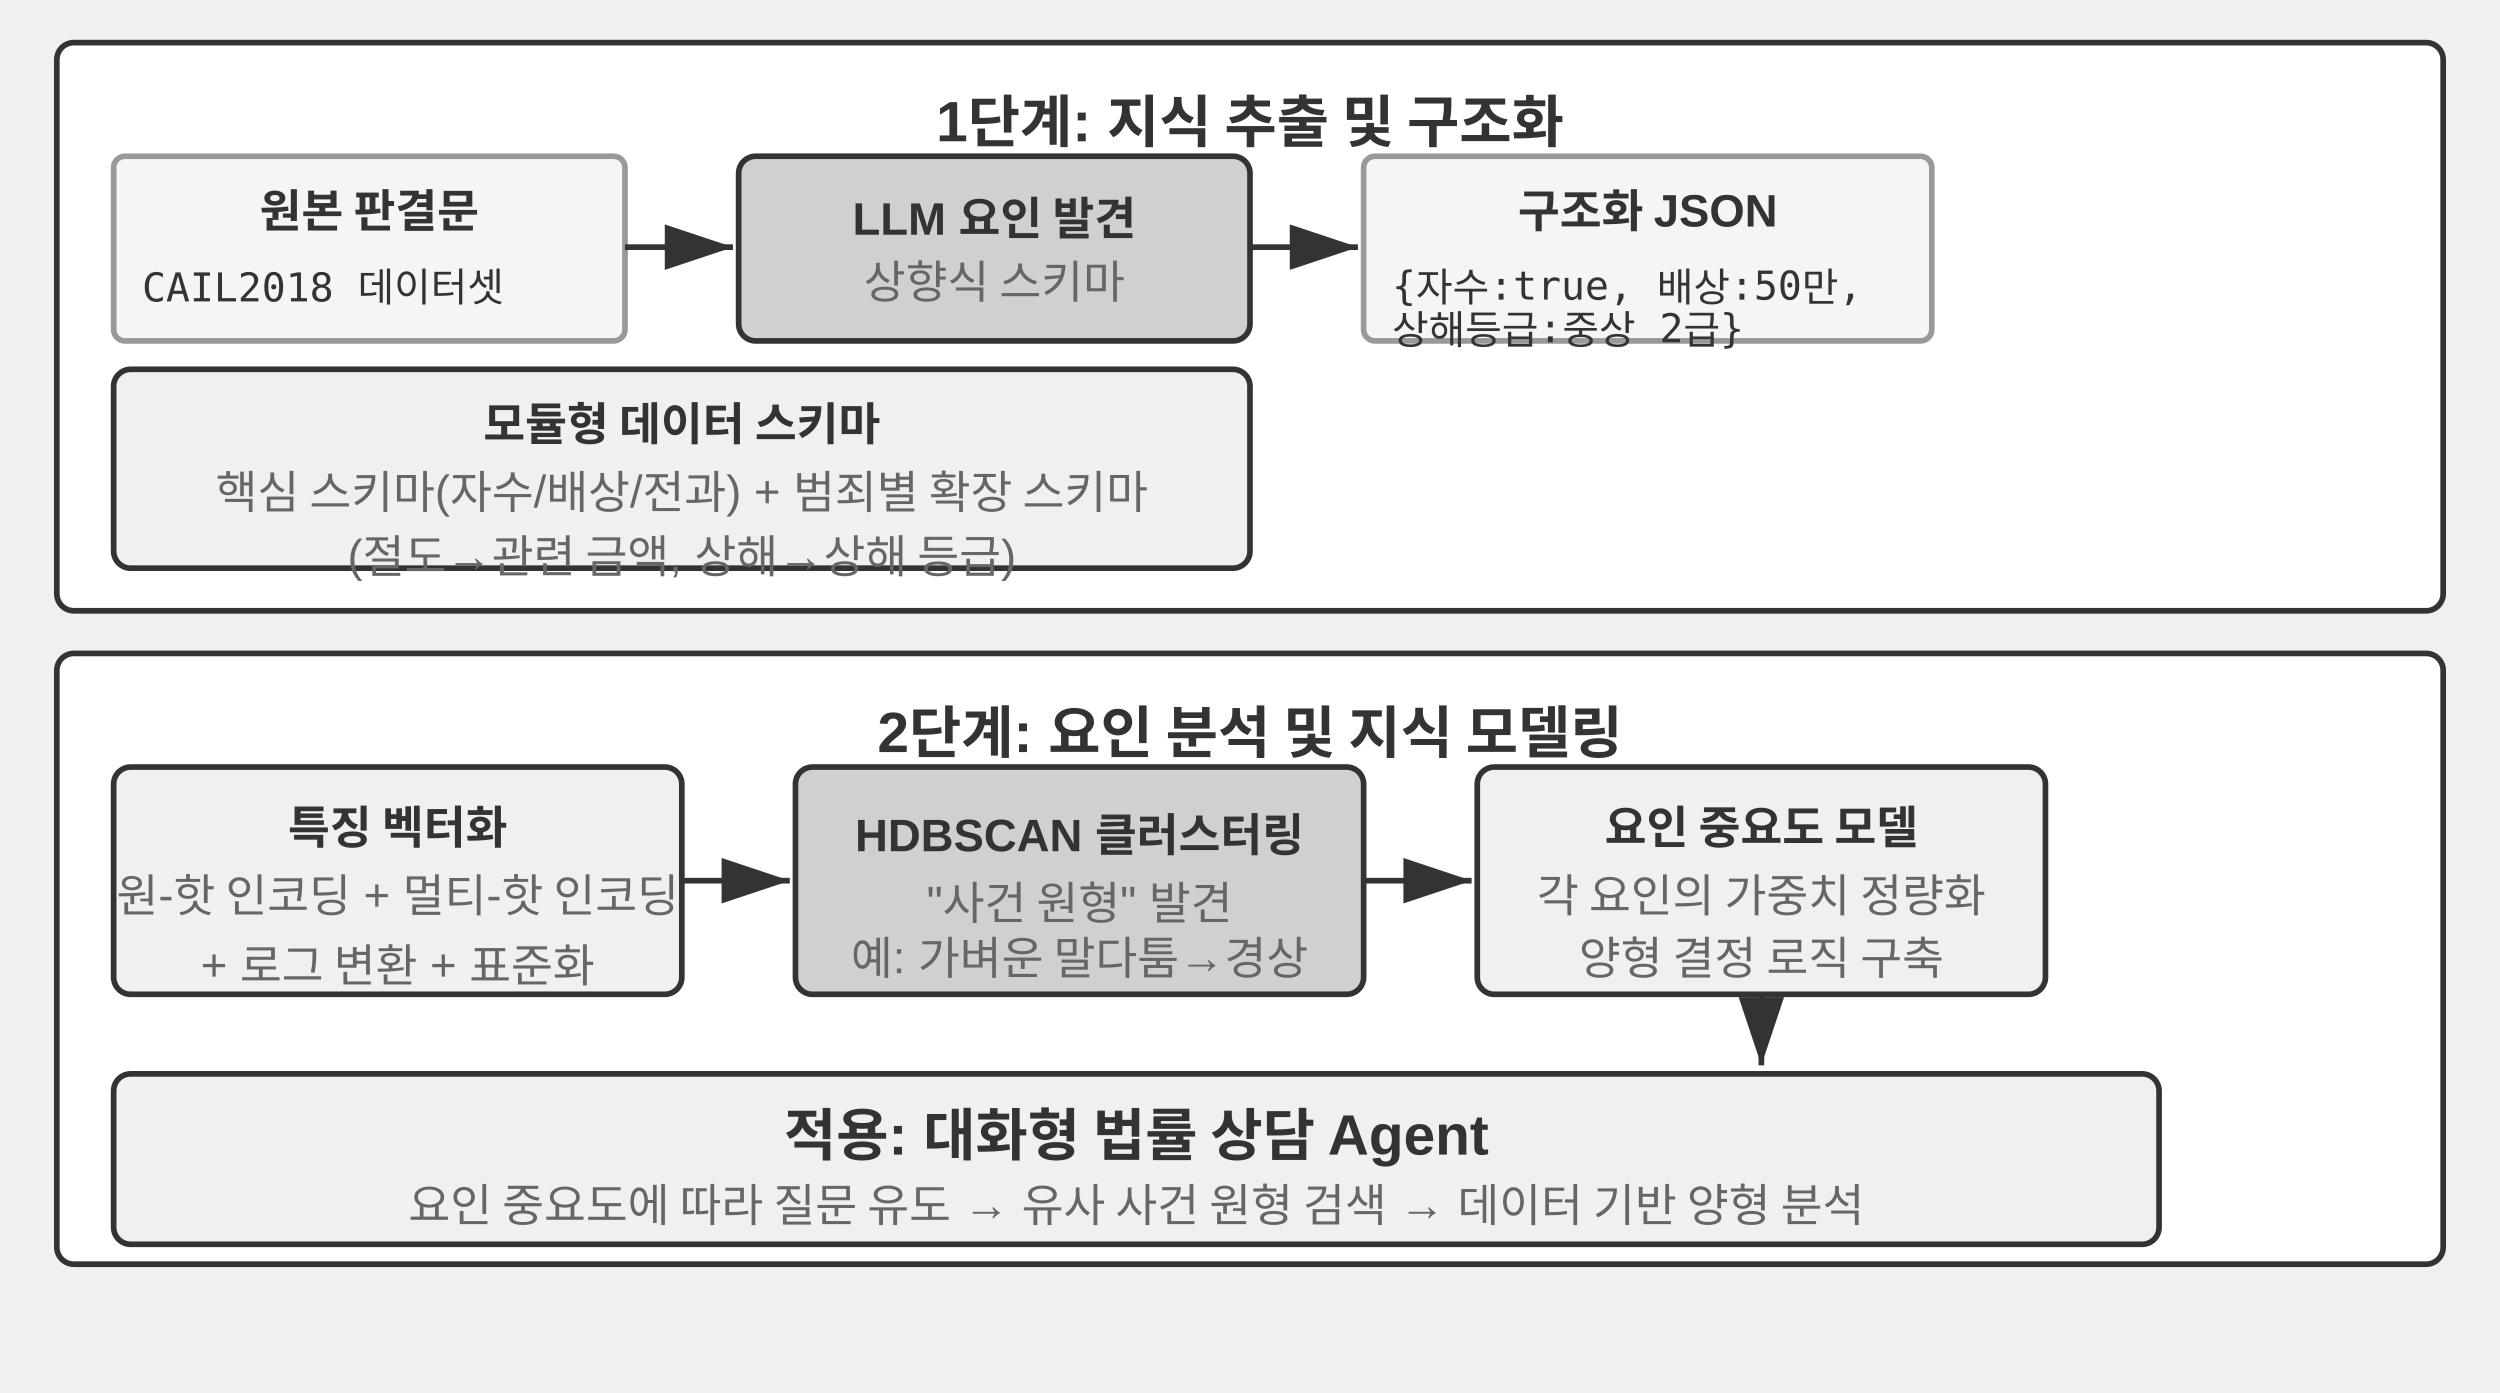
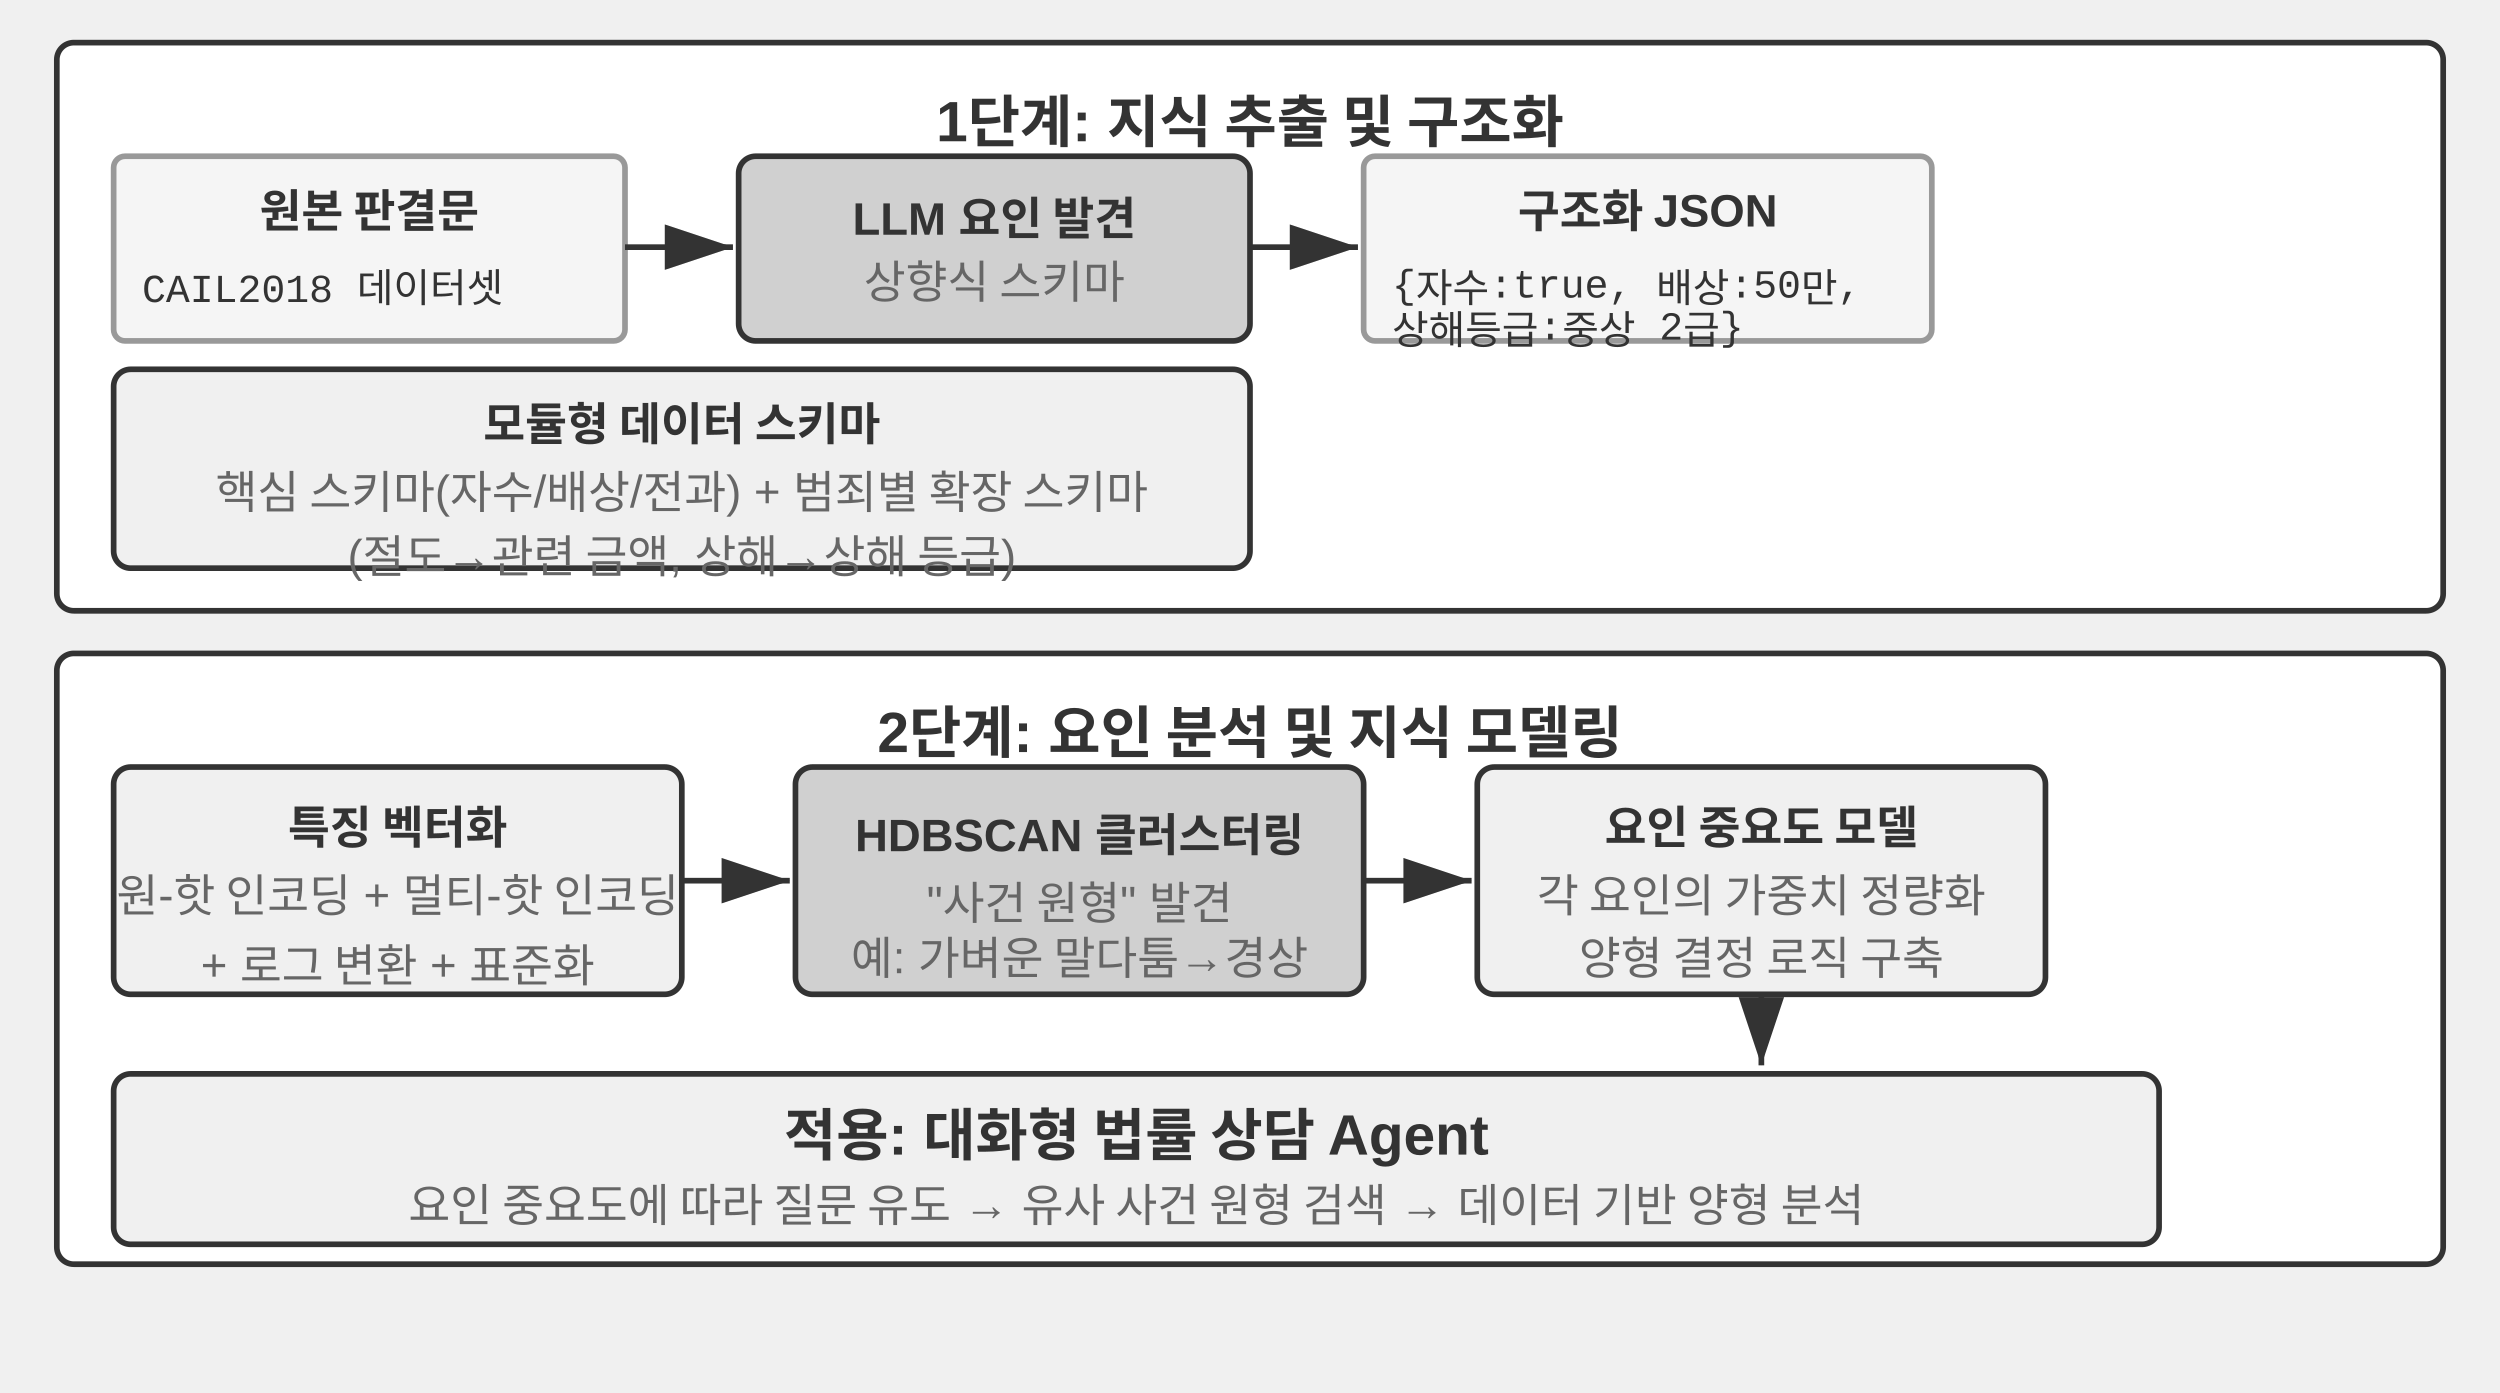
<svg xmlns="http://www.w3.org/2000/svg" viewBox="0 40 880 490" width="880" height="490" style="background:#ffffff">
  <defs>
    <marker id="ah" markerWidth="12" markerHeight="8" refX="12" refY="4" orient="auto">
      <polygon points="0 0, 12 4, 0 8" fill="#333333" />
    </marker>
    <marker id="ah-light" markerWidth="12" markerHeight="8" refX="12" refY="4" orient="auto">
      <polygon points="0 0, 12 4, 0 8" fill="#999999" />
    </marker>
  </defs>
  <rect x="20" y="55" width="840" height="200" rx="6" fill="#ffffff" stroke="#333333" stroke-width="2" />
-   <text x="440" y="78" font-family="'Apple SD Gothic Neo', 'Malgun Gothic', Arial, sans-serif" font-size="20" fill="#333333" text-anchor="middle" dominant-baseline="central" font-weight="bold">1단계: 지식 추출 및 구조화</text>
+   <text x="440" y="78" font-family="Arial, 'Helvetica Neue', Helvetica, 'PingFang SC', 'Microsoft YaHei', sans-serif" font-size="20" fill="#333333" text-anchor="middle" dominant-baseline="central" font-weight="bold">1단계: 지식 추출 및 구조화</text>
  <rect x="40" y="95" width="180" height="65" rx="4" fill="#f5f5f5" stroke="#999999" stroke-width="2" />
-   <text x="130" y="113" font-family="'Apple SD Gothic Neo', 'Malgun Gothic', Arial, sans-serif" font-size="16" fill="#333333" text-anchor="middle" dominant-baseline="central" font-weight="bold">원본 판결문</text>
-   <text x="50" y="138" font-family="'Apple SD Gothic Neo', 'Malgun Gothic', monospace" font-size="14" fill="#333333" text-anchor="start" dominant-baseline="central">CAIL2018 데이터셋</text>
+   <text x="130" y="113" font-family="Arial, 'Helvetica Neue', Helvetica, 'PingFang SC', 'Microsoft YaHei', sans-serif" font-size="16" fill="#333333" text-anchor="middle" dominant-baseline="central" font-weight="bold">원본 판결문</text>
+   <text x="50" y="138" font-family="'Courier New', Courier, monospace" font-size="14" fill="#333333" text-anchor="start" dominant-baseline="central">CAIL2018 데이터셋</text>
  <line x1="220" y1="127" x2="258" y2="127" stroke="#333333" stroke-width="2" marker-end="url(#ah)" />
  <rect x="260" y="95" width="180" height="65" rx="6" fill="#d0d0d0" stroke="#333333" stroke-width="2" />
-   <text x="350" y="113" font-family="'Apple SD Gothic Neo', 'Malgun Gothic', Arial, sans-serif" font-size="16" fill="#333333" text-anchor="middle" dominant-baseline="central" font-weight="bold">LLM 요인 발견</text>
-   <text x="350" y="138" font-family="'Apple SD Gothic Neo', 'Malgun Gothic', Arial, sans-serif" font-size="16" fill="#666666" text-anchor="middle" dominant-baseline="central" font-weight="normal">상향식 스키마</text>
+   <text x="350" y="113" font-family="Arial, 'Helvetica Neue', Helvetica, 'PingFang SC', 'Microsoft YaHei', sans-serif" font-size="16" fill="#333333" text-anchor="middle" dominant-baseline="central" font-weight="bold">LLM 요인 발견</text>
+   <text x="350" y="138" font-family="Arial, 'Helvetica Neue', Helvetica, 'PingFang SC', 'Microsoft YaHei', sans-serif" font-size="16" fill="#666666" text-anchor="middle" dominant-baseline="central" font-weight="normal">상향식 스키마</text>
  <line x1="440" y1="127" x2="478" y2="127" stroke="#333333" stroke-width="2" marker-end="url(#ah)" />
  <rect x="480" y="95" width="200" height="65" rx="4" fill="#f5f5f5" stroke="#999999" stroke-width="2" />
-   <text x="580" y="113" font-family="'Apple SD Gothic Neo', 'Malgun Gothic', Arial, sans-serif" font-size="16" fill="#333333" text-anchor="middle" dominant-baseline="central" font-weight="bold">구조화 JSON</text>
-   <text x="490" y="138" font-family="'Apple SD Gothic Neo', 'Malgun Gothic', monospace" font-size="14" fill="#333333" text-anchor="start" dominant-baseline="central">{자수:true, 배상:50만,</text>
-   <text x="490" y="155" font-family="'Apple SD Gothic Neo', 'Malgun Gothic', monospace" font-size="14" fill="#333333" text-anchor="start" dominant-baseline="central"> 상해등급:중상 2급}</text>
+   <text x="580" y="113" font-family="Arial, 'Helvetica Neue', Helvetica, 'PingFang SC', 'Microsoft YaHei', sans-serif" font-size="16" fill="#333333" text-anchor="middle" dominant-baseline="central" font-weight="bold">구조화 JSON</text>
+   <text x="490" y="138" font-family="'Courier New', Courier, monospace" font-size="14" fill="#333333" text-anchor="start" dominant-baseline="central">{자수:true, 배상:50만,</text>
+   <text x="490" y="155" font-family="'Courier New', Courier, monospace" font-size="14" fill="#333333" text-anchor="start" dominant-baseline="central"> 상해등급:중상 2급}</text>
  <rect x="40" y="170" width="400" height="70" rx="6" fill="#f0f0f0" stroke="#333333" stroke-width="2" />
-   <text x="240" y="188" font-family="'Apple SD Gothic Neo', 'Malgun Gothic', Arial, sans-serif" font-size="16" fill="#333333" text-anchor="middle" dominant-baseline="central" font-weight="bold">모듈형 데이터 스키마</text>
-   <text x="240" y="212" font-family="'Apple SD Gothic Neo', 'Malgun Gothic', Arial, sans-serif" font-size="16" fill="#666666" text-anchor="middle" dominant-baseline="central" font-weight="normal">핵심 스키마(자수/배상/전과) + 범죄별 확장 스키마</text>
-   <text x="240" y="232" font-family="'Apple SD Gothic Neo', 'Malgun Gothic', Arial, sans-serif" font-size="16" fill="#666666" text-anchor="middle" dominant-baseline="central" font-weight="normal">(절도→관련 금액, 상해→상해 등급)</text>
+   <text x="240" y="188" font-family="Arial, 'Helvetica Neue', Helvetica, 'PingFang SC', 'Microsoft YaHei', sans-serif" font-size="16" fill="#333333" text-anchor="middle" dominant-baseline="central" font-weight="bold">모듈형 데이터 스키마</text>
+   <text x="240" y="212" font-family="Arial, 'Helvetica Neue', Helvetica, 'PingFang SC', 'Microsoft YaHei', sans-serif" font-size="16" fill="#666666" text-anchor="middle" dominant-baseline="central" font-weight="normal">핵심 스키마(자수/배상/전과) + 범죄별 확장 스키마</text>
+   <text x="240" y="232" font-family="Arial, 'Helvetica Neue', Helvetica, 'PingFang SC', 'Microsoft YaHei', sans-serif" font-size="16" fill="#666666" text-anchor="middle" dominant-baseline="central" font-weight="normal">(절도→관련 금액, 상해→상해 등급)</text>
  <rect x="20" y="270" width="840" height="215" rx="6" fill="#ffffff" stroke="#333333" stroke-width="2" />
-   <text x="440" y="293" font-family="'Apple SD Gothic Neo', 'Malgun Gothic', Arial, sans-serif" font-size="20" fill="#333333" text-anchor="middle" dominant-baseline="central" font-weight="bold">2단계: 요인 분석 및 지식 모델링</text>
+   <text x="440" y="293" font-family="Arial, 'Helvetica Neue', Helvetica, 'PingFang SC', 'Microsoft YaHei', sans-serif" font-size="20" fill="#333333" text-anchor="middle" dominant-baseline="central" font-weight="bold">2단계: 요인 분석 및 지식 모델링</text>
  <rect x="40" y="310" width="200" height="80" rx="6" fill="#f0f0f0" stroke="#333333" stroke-width="2" />
-   <text x="140" y="330" font-family="'Apple SD Gothic Neo', 'Malgun Gothic', Arial, sans-serif" font-size="16" fill="#333333" text-anchor="middle" dominant-baseline="central" font-weight="bold">특징 벡터화</text>
-   <text x="140" y="354" font-family="'Apple SD Gothic Neo', 'Malgun Gothic', Arial, sans-serif" font-size="16" fill="#666666" text-anchor="middle" dominant-baseline="central" font-weight="normal">원-핫 인코딩 + 멀티-핫 인코딩</text>
-   <text x="140" y="376" font-family="'Apple SD Gothic Neo', 'Malgun Gothic', Arial, sans-serif" font-size="16" fill="#666666" text-anchor="middle" dominant-baseline="central" font-weight="normal">+ 로그 변환 + 표준화</text>
+   <text x="140" y="330" font-family="Arial, 'Helvetica Neue', Helvetica, 'PingFang SC', 'Microsoft YaHei', sans-serif" font-size="16" fill="#333333" text-anchor="middle" dominant-baseline="central" font-weight="bold">특징 벡터화</text>
+   <text x="140" y="354" font-family="Arial, 'Helvetica Neue', Helvetica, 'PingFang SC', 'Microsoft YaHei', sans-serif" font-size="16" fill="#666666" text-anchor="middle" dominant-baseline="central" font-weight="normal">원-핫 인코딩 + 멀티-핫 인코딩</text>
+   <text x="140" y="376" font-family="Arial, 'Helvetica Neue', Helvetica, 'PingFang SC', 'Microsoft YaHei', sans-serif" font-size="16" fill="#666666" text-anchor="middle" dominant-baseline="central" font-weight="normal">+ 로그 변환 + 표준화</text>
  <line x1="240" y1="350" x2="278" y2="350" stroke="#333333" stroke-width="2" marker-end="url(#ah)" />
  <rect x="280" y="310" width="200" height="80" rx="6" fill="#d0d0d0" stroke="#333333" stroke-width="2" />
-   <text x="380" y="330" font-family="'Apple SD Gothic Neo', 'Malgun Gothic', Arial, sans-serif" font-size="16" fill="#333333" text-anchor="middle" dominant-baseline="central" font-weight="bold">HDBSCAN 클러스터링</text>
-   <text x="380" y="354" font-family="'Apple SD Gothic Neo', 'Malgun Gothic', Arial, sans-serif" font-size="16" fill="#666666" text-anchor="middle" dominant-baseline="central" font-weight="normal">"사건 원형" 발견</text>
-   <text x="380" y="376" font-family="'Apple SD Gothic Neo', 'Malgun Gothic', Arial, sans-serif" font-size="16" fill="#666666" text-anchor="middle" dominant-baseline="central" font-weight="normal">예: 가벼운 말다툼→경상</text>
+   <text x="380" y="330" font-family="Arial, 'Helvetica Neue', Helvetica, 'PingFang SC', 'Microsoft YaHei', sans-serif" font-size="16" fill="#333333" text-anchor="middle" dominant-baseline="central" font-weight="bold">HDBSCAN 클러스터링</text>
+   <text x="380" y="354" font-family="Arial, 'Helvetica Neue', Helvetica, 'PingFang SC', 'Microsoft YaHei', sans-serif" font-size="16" fill="#666666" text-anchor="middle" dominant-baseline="central" font-weight="normal">"사건 원형" 발견</text>
+   <text x="380" y="376" font-family="Arial, 'Helvetica Neue', Helvetica, 'PingFang SC', 'Microsoft YaHei', sans-serif" font-size="16" fill="#666666" text-anchor="middle" dominant-baseline="central" font-weight="normal">예: 가벼운 말다툼→경상</text>
  <line x1="480" y1="350" x2="518" y2="350" stroke="#333333" stroke-width="2" marker-end="url(#ah)" />
  <rect x="520" y="310" width="200" height="80" rx="6" fill="#f0f0f0" stroke="#333333" stroke-width="2" />
-   <text x="620" y="330" font-family="'Apple SD Gothic Neo', 'Malgun Gothic', Arial, sans-serif" font-size="16" fill="#333333" text-anchor="middle" dominant-baseline="central" font-weight="bold">요인 중요도 모델</text>
-   <text x="620" y="354" font-family="'Apple SD Gothic Neo', 'Malgun Gothic', Arial, sans-serif" font-size="16" fill="#666666" text-anchor="middle" dominant-baseline="central" font-weight="normal">각 요인의 가중치 정량화</text>
-   <text x="620" y="376" font-family="'Apple SD Gothic Neo', 'Malgun Gothic', Arial, sans-serif" font-size="16" fill="#666666" text-anchor="middle" dominant-baseline="central" font-weight="normal">양형 결정 로직 구축</text>
+   <text x="620" y="330" font-family="Arial, 'Helvetica Neue', Helvetica, 'PingFang SC', 'Microsoft YaHei', sans-serif" font-size="16" fill="#333333" text-anchor="middle" dominant-baseline="central" font-weight="bold">요인 중요도 모델</text>
+   <text x="620" y="354" font-family="Arial, 'Helvetica Neue', Helvetica, 'PingFang SC', 'Microsoft YaHei', sans-serif" font-size="16" fill="#666666" text-anchor="middle" dominant-baseline="central" font-weight="normal">각 요인의 가중치 정량화</text>
+   <text x="620" y="376" font-family="Arial, 'Helvetica Neue', Helvetica, 'PingFang SC', 'Microsoft YaHei', sans-serif" font-size="16" fill="#666666" text-anchor="middle" dominant-baseline="central" font-weight="normal">양형 결정 로직 구축</text>
  <line x1="620" y1="390" x2="620" y2="415" stroke="#333333" stroke-width="2" marker-end="url(#ah)" />
  <rect x="40" y="418" width="720" height="60" rx="6" fill="#f0f0f0" stroke="#333333" stroke-width="2" />
-   <text x="400" y="438" font-family="'Apple SD Gothic Neo', 'Malgun Gothic', Arial, sans-serif" font-size="20" fill="#333333" text-anchor="middle" dominant-baseline="central" font-weight="bold">적용: 대화형 법률 상담 Agent</text>
-   <text x="400" y="463" font-family="'Apple SD Gothic Neo', 'Malgun Gothic', Arial, sans-serif" font-size="16" fill="#666666" text-anchor="middle" dominant-baseline="central" font-weight="normal">요인 중요도에 따라 질문 유도 → 유사 사건 원형 검색 → 데이터 기반 양형 분석</text>
+   <text x="400" y="438" font-family="Arial, 'Helvetica Neue', Helvetica, 'PingFang SC', 'Microsoft YaHei', sans-serif" font-size="20" fill="#333333" text-anchor="middle" dominant-baseline="central" font-weight="bold">적용: 대화형 법률 상담 Agent</text>
+   <text x="400" y="463" font-family="Arial, 'Helvetica Neue', Helvetica, 'PingFang SC', 'Microsoft YaHei', sans-serif" font-size="16" fill="#666666" text-anchor="middle" dominant-baseline="central" font-weight="normal">요인 중요도에 따라 질문 유도 → 유사 사건 원형 검색 → 데이터 기반 양형 분석</text>
</svg>
